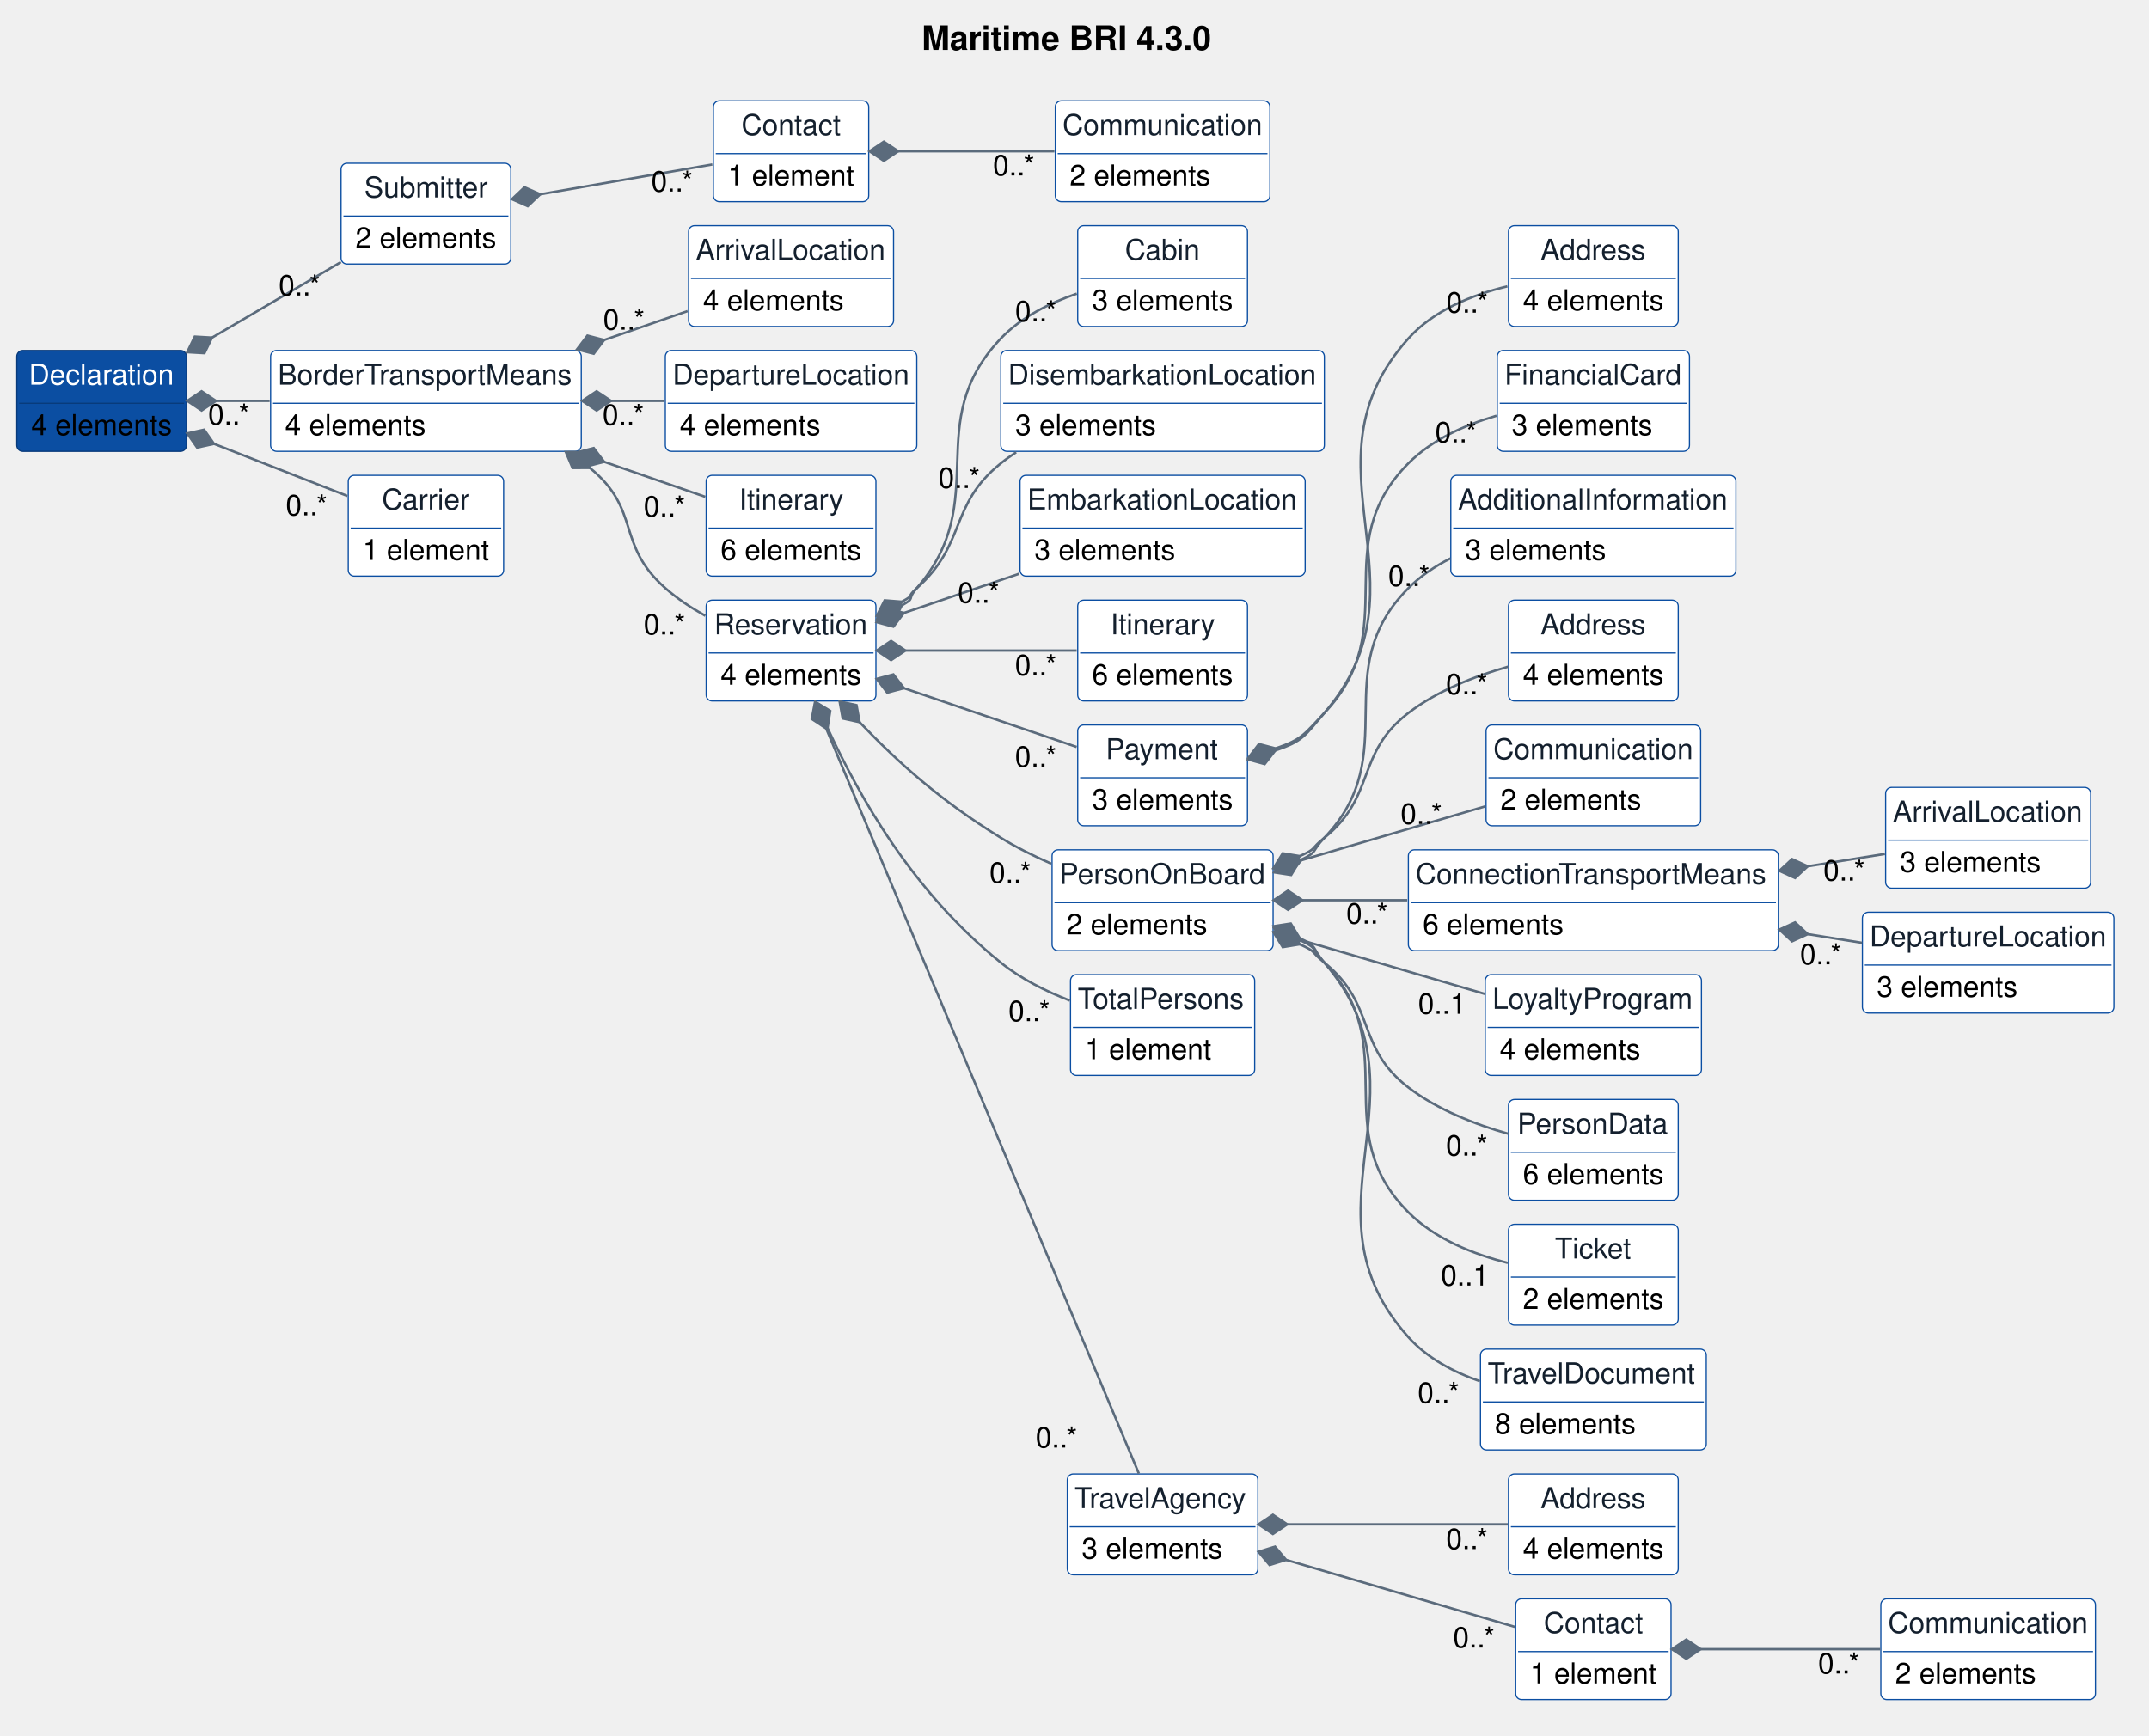
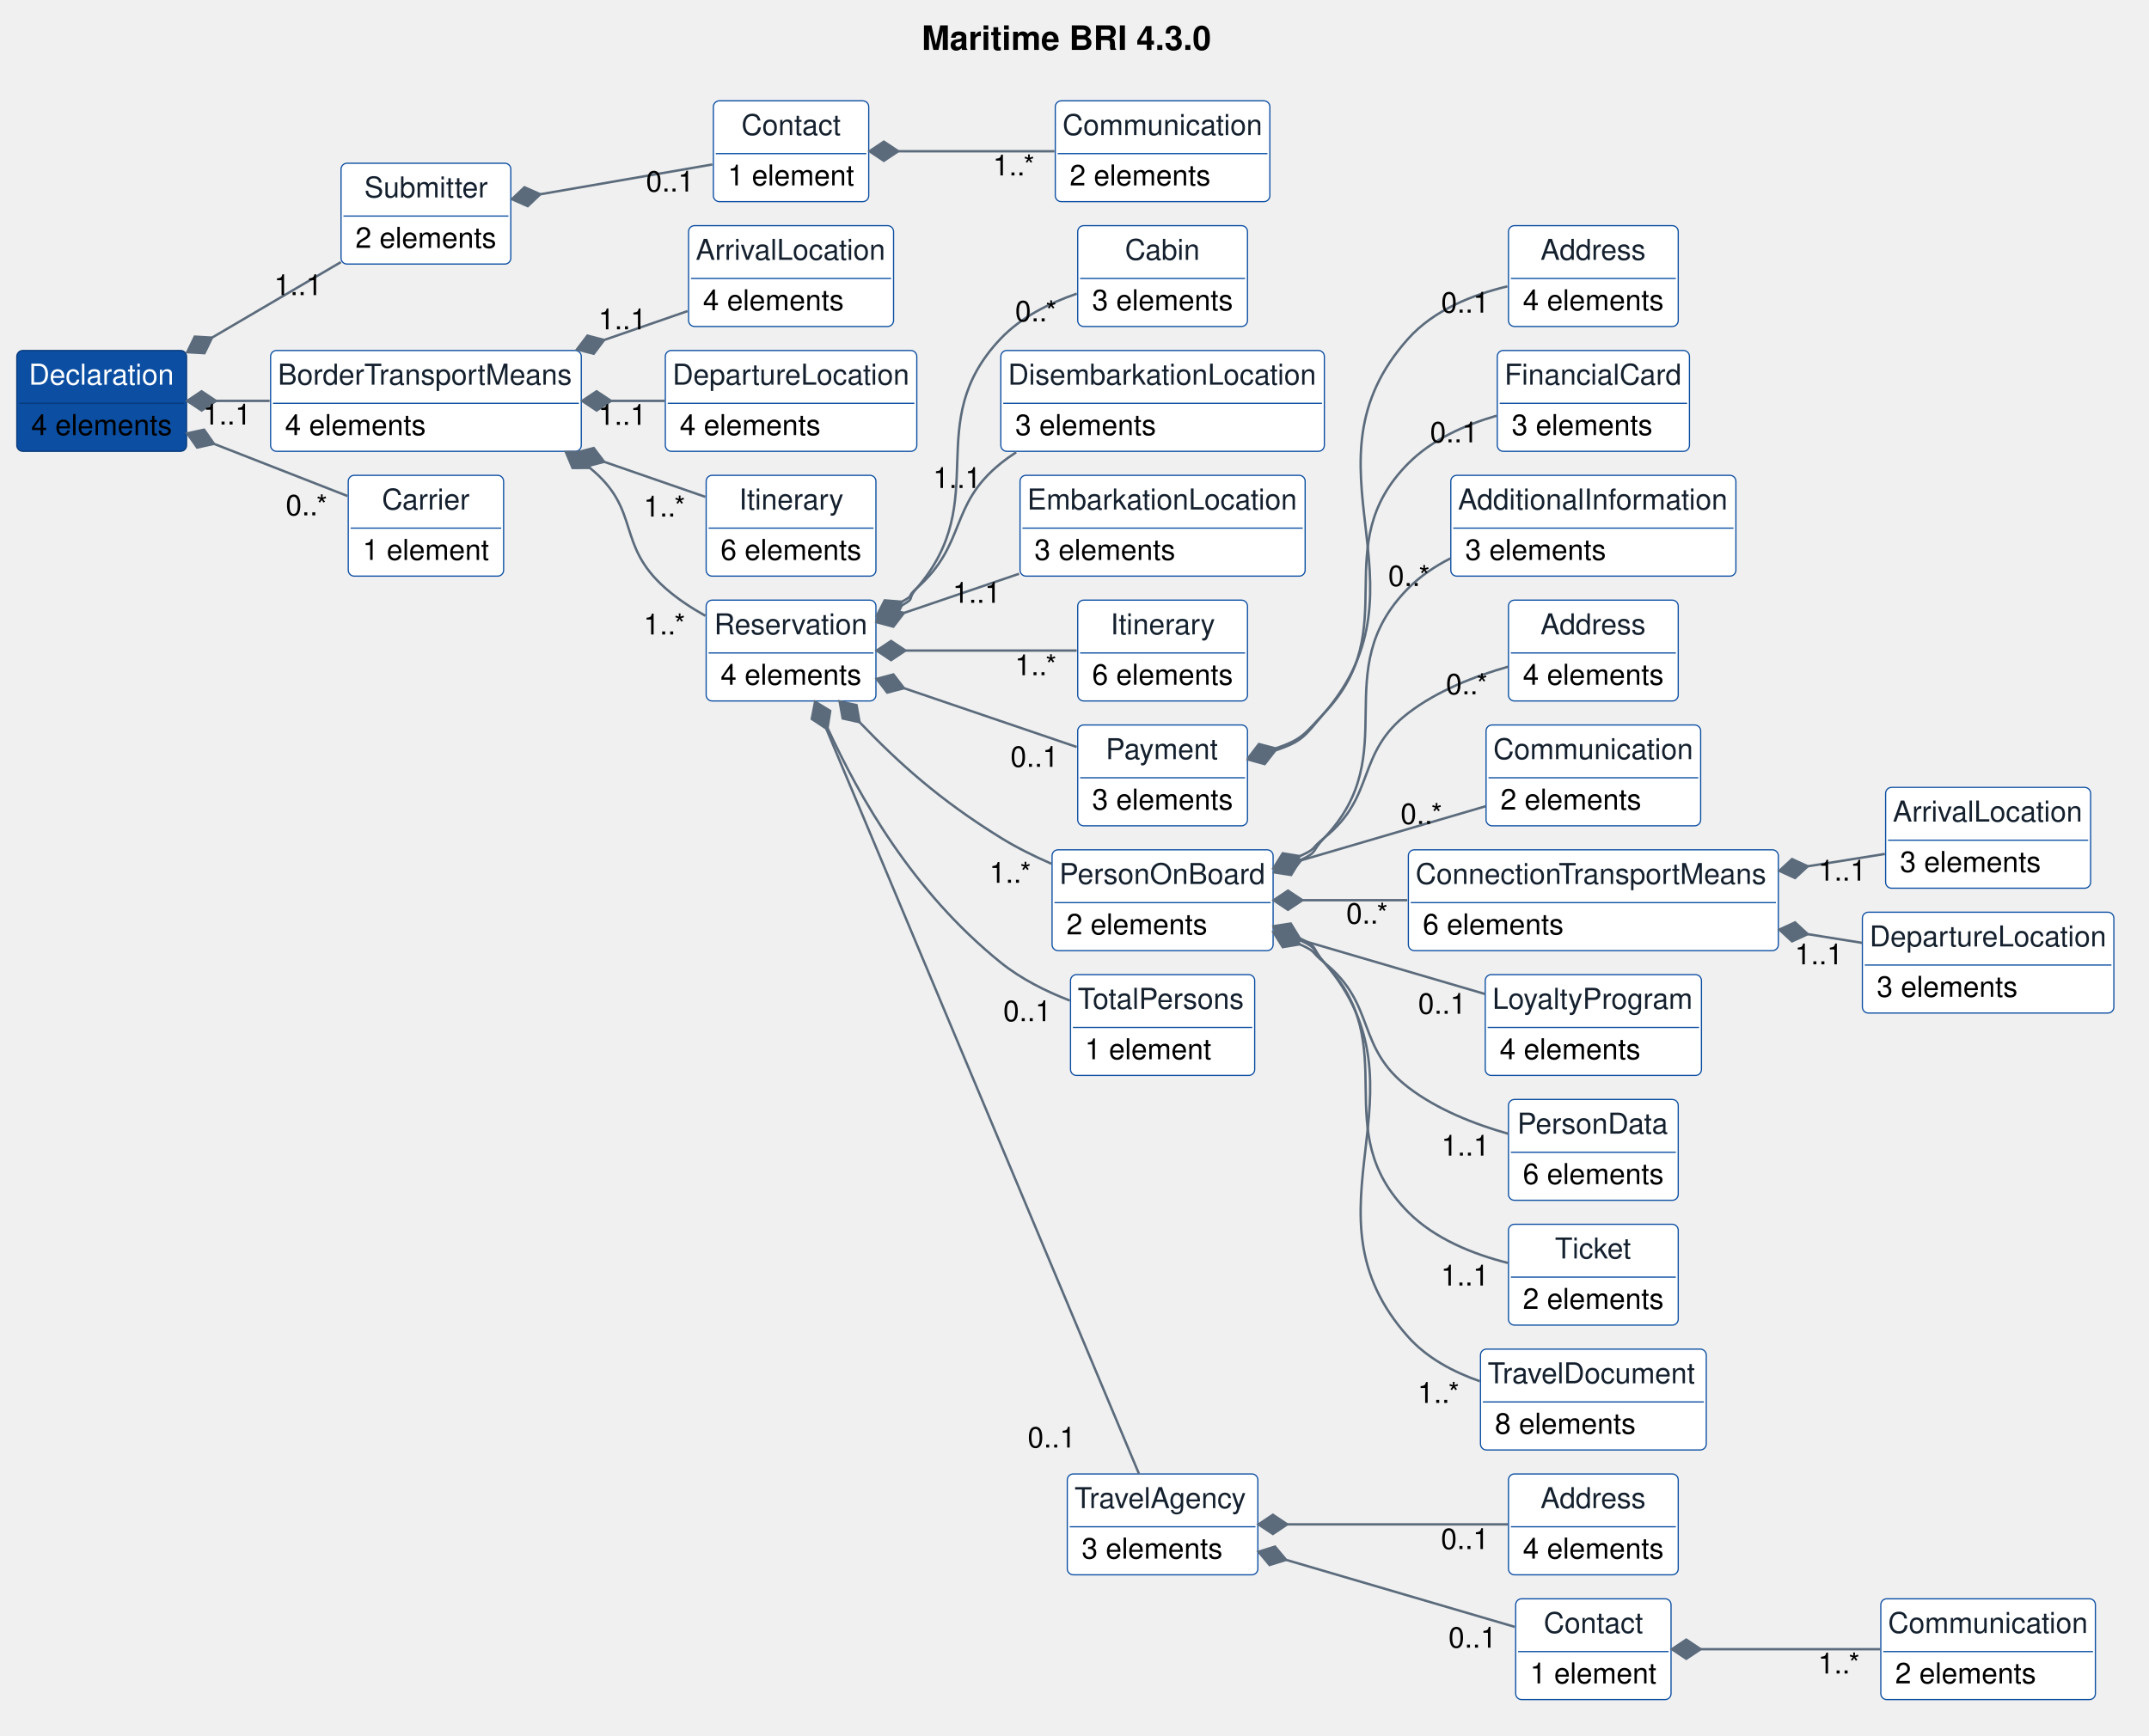
<svg xmlns="http://www.w3.org/2000/svg" contentStyleType="text/css" data-diagram-type="CLASS" height="723px" preserveAspectRatio="none" style="width:895px;height:723px;background:#FFFFFF;" version="1.1" viewBox="0 0 895 723" width="895px" zoomAndPan="magnify">
  <defs />
  <g>
    <g class="title" data-source-line="26">
      <text fill="#000000" font-family="Helvetica" font-size="14" font-weight="700" lengthAdjust="spacing" textLength="120.6" x="383.88" y="20.78">Maritime BRI 4.3.0</text>
    </g>
    <g class="entity" data-qualified-name="C0" data-source-line="27" id="ent0001">
      <rect fill="#0B4EA2" height="42" rx="2.5" ry="2.5" style="stroke:#083A7A;stroke-width:0.5;" width="70.699" x="7" y="146" />
      <text fill="#FFFFFF" font-family="Helvetica" font-size="12" lengthAdjust="spacing" textLength="60.697" x="12.001" y="160.24">Declaration</text>
      <line style="stroke:#083A7A;stroke-width:0.5;" x1="8" x2="76.699" y1="168" y2="168" />
      <text fill="#000000" font-family="Helvetica" font-size="12" lengthAdjust="spacing" textLength="58.699" x="13" y="181.24">4 elements</text>
    </g>
    <g class="entity" data-qualified-name="C1" data-source-line="30" id="ent0002">
      <rect fill="#FFFFFF" height="42" rx="2.5" ry="2.5" style="stroke:#0B4EA2;stroke-width:0.5;" width="70.699" x="142.04" y="68" />
      <text fill="#14202E" font-family="Helvetica" font-size="12" lengthAdjust="spacing" textLength="51.352" x="151.714" y="82.24">Submitter</text>
      <line style="stroke:#0B4EA2;stroke-width:0.5;" x1="143.04" x2="211.739" y1="90" y2="90" />
      <text fill="#000000" font-family="Helvetica" font-size="12" lengthAdjust="spacing" textLength="58.699" x="148.04" y="103.24">2 elements</text>
    </g>
    <g class="entity" data-qualified-name="C2" data-source-line="33" id="ent0003">
      <rect fill="#FFFFFF" height="42" rx="2.5" ry="2.5" style="stroke:#0B4EA2;stroke-width:0.5;" width="129.387" x="112.7" y="146" />
      <text fill="#14202E" font-family="Helvetica" font-size="12" lengthAdjust="spacing" textLength="123.387" x="115.7" y="160.24">BorderTransportMeans</text>
      <line style="stroke:#0B4EA2;stroke-width:0.5;" x1="113.7" x2="241.087" y1="168" y2="168" />
      <text fill="#000000" font-family="Helvetica" font-size="12" lengthAdjust="spacing" textLength="58.699" x="118.7" y="181.24">4 elements</text>
    </g>
    <g class="entity" data-qualified-name="C3" data-source-line="36" id="ent0004">
      <rect fill="#FFFFFF" height="42" rx="2.5" ry="2.5" style="stroke:#0B4EA2;stroke-width:0.5;" width="64.699" x="145.04" y="198" />
      <text fill="#14202E" font-family="Helvetica" font-size="12" lengthAdjust="spacing" textLength="36.668" x="159.056" y="212.24">Carrier</text>
      <line style="stroke:#0B4EA2;stroke-width:0.5;" x1="146.04" x2="208.739" y1="220" y2="220" />
      <text fill="#000000" font-family="Helvetica" font-size="12" lengthAdjust="spacing" textLength="52.699" x="151.04" y="233.24">1 element</text>
    </g>
    <g class="entity" data-qualified-name="C4" data-source-line="39" id="ent0005">
      <rect fill="#FFFFFF" height="42" rx="2.5" ry="2.5" style="stroke:#0B4EA2;stroke-width:0.5;" width="64.699" x="297.1" y="42" />
      <text fill="#14202E" font-family="Helvetica" font-size="12" lengthAdjust="spacing" textLength="41.355" x="308.772" y="56.24">Contact</text>
      <line style="stroke:#0B4EA2;stroke-width:0.5;" x1="298.1" x2="360.799" y1="64" y2="64" />
      <text fill="#000000" font-family="Helvetica" font-size="12" lengthAdjust="spacing" textLength="52.699" x="303.1" y="77.24">1 element</text>
    </g>
    <g class="entity" data-qualified-name="C5" data-source-line="42" id="ent0006">
      <rect fill="#FFFFFF" height="42" rx="2.5" ry="2.5" style="stroke:#0B4EA2;stroke-width:0.5;" width="85.371" x="286.77" y="94" />
      <text fill="#14202E" font-family="Helvetica" font-size="12" lengthAdjust="spacing" textLength="79.371" x="289.77" y="108.24">ArrivalLocation</text>
      <line style="stroke:#0B4EA2;stroke-width:0.5;" x1="287.77" x2="371.141" y1="116" y2="116" />
      <text fill="#000000" font-family="Helvetica" font-size="12" lengthAdjust="spacing" textLength="58.699" x="292.77" y="129.24">4 elements</text>
    </g>
    <g class="entity" data-qualified-name="C6" data-source-line="45" id="ent0007">
      <rect fill="#FFFFFF" height="42" rx="2.5" ry="2.5" style="stroke:#0B4EA2;stroke-width:0.5;" width="104.731" x="277.09" y="146" />
      <text fill="#14202E" font-family="Helvetica" font-size="12" lengthAdjust="spacing" textLength="98.731" x="280.09" y="160.24">DepartureLocation</text>
      <line style="stroke:#0B4EA2;stroke-width:0.5;" x1="278.09" x2="380.82" y1="168" y2="168" />
      <text fill="#000000" font-family="Helvetica" font-size="12" lengthAdjust="spacing" textLength="58.699" x="283.09" y="181.24">4 elements</text>
    </g>
    <g class="entity" data-qualified-name="C7" data-source-line="48" id="ent0008">
      <rect fill="#FFFFFF" height="42" rx="2.5" ry="2.5" style="stroke:#0B4EA2;stroke-width:0.5;" width="70.699" x="294.1" y="198" />
      <text fill="#14202E" font-family="Helvetica" font-size="12" lengthAdjust="spacing" textLength="43.348" x="307.776" y="212.24">Itinerary</text>
      <line style="stroke:#0B4EA2;stroke-width:0.5;" x1="295.1" x2="363.799" y1="220" y2="220" />
      <text fill="#000000" font-family="Helvetica" font-size="12" lengthAdjust="spacing" textLength="58.699" x="300.1" y="233.24">6 elements</text>
    </g>
    <g class="entity" data-qualified-name="C8" data-source-line="51" id="ent0009">
      <rect fill="#FFFFFF" height="42" rx="2.5" ry="2.5" style="stroke:#0B4EA2;stroke-width:0.5;" width="70.699" x="294.1" y="250" />
      <text fill="#14202E" font-family="Helvetica" font-size="12" lengthAdjust="spacing" textLength="64.031" x="297.434" y="264.24">Reservation</text>
      <line style="stroke:#0B4EA2;stroke-width:0.5;" x1="295.1" x2="363.799" y1="272" y2="272" />
      <text fill="#000000" font-family="Helvetica" font-size="12" lengthAdjust="spacing" textLength="58.699" x="300.1" y="285.24">4 elements</text>
    </g>
    <g class="entity" data-qualified-name="C9" data-source-line="54" id="ent0010">
      <rect fill="#FFFFFF" height="42" rx="2.5" ry="2.5" style="stroke:#0B4EA2;stroke-width:0.5;" width="89.367" x="439.5" y="42" />
      <text fill="#14202E" font-family="Helvetica" font-size="12" lengthAdjust="spacing" textLength="83.367" x="442.5" y="56.24">Communication</text>
      <line style="stroke:#0B4EA2;stroke-width:0.5;" x1="440.5" x2="527.867" y1="64" y2="64" />
      <text fill="#000000" font-family="Helvetica" font-size="12" lengthAdjust="spacing" textLength="58.699" x="445.5" y="77.24">2 elements</text>
    </g>
    <g class="entity" data-qualified-name="C10" data-source-line="57" id="ent0011">
      <rect fill="#FFFFFF" height="42" rx="2.5" ry="2.5" style="stroke:#0B4EA2;stroke-width:0.5;" width="70.699" x="448.84" y="94" />
      <text fill="#14202E" font-family="Helvetica" font-size="12" lengthAdjust="spacing" textLength="31.354" x="468.513" y="108.24">Cabin</text>
      <line style="stroke:#0B4EA2;stroke-width:0.5;" x1="449.84" x2="518.539" y1="116" y2="116" />
      <text fill="#000000" font-family="Helvetica" font-size="12" lengthAdjust="spacing" textLength="58.699" x="454.84" y="129.24">3 elements</text>
    </g>
    <g class="entity" data-qualified-name="C11" data-source-line="60" id="ent0012">
      <rect fill="#FFFFFF" height="42" rx="2.5" ry="2.5" style="stroke:#0B4EA2;stroke-width:0.5;" width="134.736" x="416.82" y="146" />
      <text fill="#14202E" font-family="Helvetica" font-size="12" lengthAdjust="spacing" textLength="128.736" x="419.82" y="160.24">DisembarkationLocation</text>
      <line style="stroke:#0B4EA2;stroke-width:0.5;" x1="417.82" x2="550.556" y1="168" y2="168" />
      <text fill="#000000" font-family="Helvetica" font-size="12" lengthAdjust="spacing" textLength="58.699" x="422.82" y="181.24">3 elements</text>
    </g>
    <g class="entity" data-qualified-name="C12" data-source-line="63" id="ent0013">
      <rect fill="#FFFFFF" height="42" rx="2.5" ry="2.5" style="stroke:#0B4EA2;stroke-width:0.5;" width="118.734" x="424.82" y="198" />
      <text fill="#14202E" font-family="Helvetica" font-size="12" lengthAdjust="spacing" textLength="112.734" x="427.82" y="212.24">EmbarkationLocation</text>
      <line style="stroke:#0B4EA2;stroke-width:0.5;" x1="425.82" x2="542.554" y1="220" y2="220" />
      <text fill="#000000" font-family="Helvetica" font-size="12" lengthAdjust="spacing" textLength="58.699" x="430.82" y="233.24">3 elements</text>
    </g>
    <g class="entity" data-qualified-name="C13" data-source-line="66" id="ent0014">
      <rect fill="#FFFFFF" height="42" rx="2.5" ry="2.5" style="stroke:#0B4EA2;stroke-width:0.5;" width="70.699" x="448.84" y="250" />
      <text fill="#14202E" font-family="Helvetica" font-size="12" lengthAdjust="spacing" textLength="43.348" x="462.516" y="264.24">Itinerary</text>
      <line style="stroke:#0B4EA2;stroke-width:0.5;" x1="449.84" x2="518.539" y1="272" y2="272" />
      <text fill="#000000" font-family="Helvetica" font-size="12" lengthAdjust="spacing" textLength="58.699" x="454.84" y="285.24">6 elements</text>
    </g>
    <g class="entity" data-qualified-name="C14" data-source-line="69" id="ent0015">
      <rect fill="#FFFFFF" height="42" rx="2.5" ry="2.5" style="stroke:#0B4EA2;stroke-width:0.5;" width="70.699" x="448.84" y="302" />
      <text fill="#14202E" font-family="Helvetica" font-size="12" lengthAdjust="spacing" textLength="47.355" x="460.512" y="316.24">Payment</text>
      <line style="stroke:#0B4EA2;stroke-width:0.5;" x1="449.84" x2="518.539" y1="324" y2="324" />
      <text fill="#000000" font-family="Helvetica" font-size="12" lengthAdjust="spacing" textLength="58.699" x="454.84" y="337.24">3 elements</text>
    </g>
    <g class="entity" data-qualified-name="C15" data-source-line="72" id="ent0016">
      <rect fill="#FFFFFF" height="42" rx="2.5" ry="2.5" style="stroke:#0B4EA2;stroke-width:0.5;" width="92.051" x="438.16" y="354" />
      <text fill="#14202E" font-family="Helvetica" font-size="12" lengthAdjust="spacing" textLength="86.051" x="441.16" y="368.24">PersonOnBoard</text>
      <line style="stroke:#0B4EA2;stroke-width:0.5;" x1="439.16" x2="529.211" y1="376" y2="376" />
      <text fill="#000000" font-family="Helvetica" font-size="12" lengthAdjust="spacing" textLength="58.699" x="444.16" y="389.24">2 elements</text>
    </g>
    <g class="entity" data-qualified-name="C16" data-source-line="75" id="ent0017">
      <rect fill="#FFFFFF" height="42" rx="2.5" ry="2.5" style="stroke:#0B4EA2;stroke-width:0.5;" width="76.699" x="445.84" y="406" />
      <text fill="#14202E" font-family="Helvetica" font-size="12" lengthAdjust="spacing" textLength="70.699" x="448.84" y="420.24">TotalPersons</text>
      <line style="stroke:#0B4EA2;stroke-width:0.5;" x1="446.84" x2="521.539" y1="428" y2="428" />
      <text fill="#000000" font-family="Helvetica" font-size="12" lengthAdjust="spacing" textLength="52.699" x="451.84" y="441.24">1 element</text>
    </g>
    <g class="entity" data-qualified-name="C17" data-source-line="78" id="ent0018">
      <rect fill="#FFFFFF" height="42" rx="2.5" ry="2.5" style="stroke:#0B4EA2;stroke-width:0.5;" width="79.365" x="444.5" y="614" />
      <text fill="#14202E" font-family="Helvetica" font-size="12" lengthAdjust="spacing" textLength="73.365" x="447.5" y="628.24">TravelAgency</text>
      <line style="stroke:#0B4EA2;stroke-width:0.5;" x1="445.5" x2="522.865" y1="636" y2="636" />
      <text fill="#000000" font-family="Helvetica" font-size="12" lengthAdjust="spacing" textLength="58.699" x="450.5" y="649.24">3 elements</text>
    </g>
    <g class="entity" data-qualified-name="C18" data-source-line="81" id="ent0019">
      <rect fill="#FFFFFF" height="42" rx="2.5" ry="2.5" style="stroke:#0B4EA2;stroke-width:0.5;" width="70.699" x="628.24" y="94" />
      <text fill="#14202E" font-family="Helvetica" font-size="12" lengthAdjust="spacing" textLength="44.022" x="641.579" y="108.24">Address</text>
      <line style="stroke:#0B4EA2;stroke-width:0.5;" x1="629.24" x2="697.939" y1="116" y2="116" />
      <text fill="#000000" font-family="Helvetica" font-size="12" lengthAdjust="spacing" textLength="58.699" x="634.24" y="129.24">4 elements</text>
    </g>
    <g class="entity" data-qualified-name="C19" data-source-line="84" id="ent0020">
      <rect fill="#FFFFFF" height="42" rx="2.5" ry="2.5" style="stroke:#0B4EA2;stroke-width:0.5;" width="80.033" x="623.58" y="146" />
      <text fill="#14202E" font-family="Helvetica" font-size="12" lengthAdjust="spacing" textLength="74.033" x="626.58" y="160.24">FinancialCard</text>
      <line style="stroke:#0B4EA2;stroke-width:0.5;" x1="624.58" x2="702.613" y1="168" y2="168" />
      <text fill="#000000" font-family="Helvetica" font-size="12" lengthAdjust="spacing" textLength="58.699" x="629.58" y="181.24">3 elements</text>
    </g>
    <g class="entity" data-qualified-name="C20" data-source-line="87" id="ent0021">
      <rect fill="#FFFFFF" height="42" rx="2.5" ry="2.5" style="stroke:#0B4EA2;stroke-width:0.5;" width="118.734" x="604.22" y="198" />
      <text fill="#14202E" font-family="Helvetica" font-size="12" lengthAdjust="spacing" textLength="112.734" x="607.22" y="212.24">AdditionalInformation</text>
      <line style="stroke:#0B4EA2;stroke-width:0.5;" x1="605.22" x2="721.954" y1="220" y2="220" />
      <text fill="#000000" font-family="Helvetica" font-size="12" lengthAdjust="spacing" textLength="58.699" x="610.22" y="233.24">3 elements</text>
    </g>
    <g class="entity" data-qualified-name="C21" data-source-line="90" id="ent0022">
      <rect fill="#FFFFFF" height="42" rx="2.5" ry="2.5" style="stroke:#0B4EA2;stroke-width:0.5;" width="70.699" x="628.24" y="250" />
      <text fill="#14202E" font-family="Helvetica" font-size="12" lengthAdjust="spacing" textLength="44.022" x="641.579" y="264.24">Address</text>
      <line style="stroke:#0B4EA2;stroke-width:0.5;" x1="629.24" x2="697.939" y1="272" y2="272" />
      <text fill="#000000" font-family="Helvetica" font-size="12" lengthAdjust="spacing" textLength="58.699" x="634.24" y="285.24">4 elements</text>
    </g>
    <g class="entity" data-qualified-name="C22" data-source-line="93" id="ent0023">
      <rect fill="#FFFFFF" height="42" rx="2.5" ry="2.5" style="stroke:#0B4EA2;stroke-width:0.5;" width="89.367" x="618.91" y="302" />
      <text fill="#14202E" font-family="Helvetica" font-size="12" lengthAdjust="spacing" textLength="83.367" x="621.91" y="316.24">Communication</text>
      <line style="stroke:#0B4EA2;stroke-width:0.5;" x1="619.91" x2="707.277" y1="324" y2="324" />
      <text fill="#000000" font-family="Helvetica" font-size="12" lengthAdjust="spacing" textLength="58.699" x="624.91" y="337.24">2 elements</text>
    </g>
    <g class="entity" data-qualified-name="C23" data-source-line="96" id="ent0024">
      <rect fill="#FFFFFF" height="42" rx="2.5" ry="2.5" style="stroke:#0B4EA2;stroke-width:0.5;" width="154.078" x="586.55" y="354" />
      <text fill="#14202E" font-family="Helvetica" font-size="12" lengthAdjust="spacing" textLength="148.078" x="589.55" y="368.24">ConnectionTransportMeans</text>
      <line style="stroke:#0B4EA2;stroke-width:0.5;" x1="587.55" x2="739.628" y1="376" y2="376" />
      <text fill="#000000" font-family="Helvetica" font-size="12" lengthAdjust="spacing" textLength="58.699" x="592.55" y="389.24">6 elements</text>
    </g>
    <g class="entity" data-qualified-name="C24" data-source-line="99" id="ent0025">
      <rect fill="#FFFFFF" height="42" rx="2.5" ry="2.5" style="stroke:#0B4EA2;stroke-width:0.5;" width="90.035" x="618.57" y="406" />
      <text fill="#14202E" font-family="Helvetica" font-size="12" lengthAdjust="spacing" textLength="84.035" x="621.57" y="420.24">LoyaltyProgram</text>
      <line style="stroke:#0B4EA2;stroke-width:0.5;" x1="619.57" x2="707.605" y1="428" y2="428" />
      <text fill="#000000" font-family="Helvetica" font-size="12" lengthAdjust="spacing" textLength="58.699" x="624.57" y="441.24">4 elements</text>
    </g>
    <g class="entity" data-qualified-name="C25" data-source-line="102" id="ent0026">
      <rect fill="#FFFFFF" height="42" rx="2.5" ry="2.5" style="stroke:#0B4EA2;stroke-width:0.5;" width="70.699" x="628.24" y="458" />
      <text fill="#14202E" font-family="Helvetica" font-size="12" lengthAdjust="spacing" textLength="63.369" x="631.905" y="472.24">PersonData</text>
      <line style="stroke:#0B4EA2;stroke-width:0.5;" x1="629.24" x2="697.939" y1="480" y2="480" />
      <text fill="#000000" font-family="Helvetica" font-size="12" lengthAdjust="spacing" textLength="58.699" x="634.24" y="493.24">6 elements</text>
    </g>
    <g class="entity" data-qualified-name="C26" data-source-line="105" id="ent0027">
      <rect fill="#FFFFFF" height="42" rx="2.5" ry="2.5" style="stroke:#0B4EA2;stroke-width:0.5;" width="70.699" x="628.24" y="510" />
      <text fill="#14202E" font-family="Helvetica" font-size="12" lengthAdjust="spacing" textLength="32.004" x="647.588" y="524.24">Ticket</text>
      <line style="stroke:#0B4EA2;stroke-width:0.5;" x1="629.24" x2="697.939" y1="532" y2="532" />
      <text fill="#000000" font-family="Helvetica" font-size="12" lengthAdjust="spacing" textLength="58.699" x="634.24" y="545.24">2 elements</text>
    </g>
    <g class="entity" data-qualified-name="C27" data-source-line="108" id="ent0028">
      <rect fill="#FFFFFF" height="42" rx="2.5" ry="2.5" style="stroke:#0B4EA2;stroke-width:0.5;" width="94.031" x="616.58" y="562" />
      <text fill="#14202E" font-family="Helvetica" font-size="12" lengthAdjust="spacing" textLength="88.031" x="619.58" y="576.24">TravelDocument</text>
      <line style="stroke:#0B4EA2;stroke-width:0.5;" x1="617.58" x2="709.611" y1="584" y2="584" />
      <text fill="#000000" font-family="Helvetica" font-size="12" lengthAdjust="spacing" textLength="58.699" x="622.58" y="597.24">8 elements</text>
    </g>
    <g class="entity" data-qualified-name="C28" data-source-line="111" id="ent0029">
      <rect fill="#FFFFFF" height="42" rx="2.5" ry="2.5" style="stroke:#0B4EA2;stroke-width:0.5;" width="70.699" x="628.24" y="614" />
      <text fill="#14202E" font-family="Helvetica" font-size="12" lengthAdjust="spacing" textLength="44.022" x="641.579" y="628.24">Address</text>
      <line style="stroke:#0B4EA2;stroke-width:0.5;" x1="629.24" x2="697.939" y1="636" y2="636" />
      <text fill="#000000" font-family="Helvetica" font-size="12" lengthAdjust="spacing" textLength="58.699" x="634.24" y="649.24">4 elements</text>
    </g>
    <g class="entity" data-qualified-name="C29" data-source-line="114" id="ent0030">
      <rect fill="#FFFFFF" height="42" rx="2.5" ry="2.5" style="stroke:#0B4EA2;stroke-width:0.5;" width="64.699" x="631.24" y="666" />
      <text fill="#14202E" font-family="Helvetica" font-size="12" lengthAdjust="spacing" textLength="41.355" x="642.912" y="680.24">Contact</text>
      <line style="stroke:#0B4EA2;stroke-width:0.5;" x1="632.24" x2="694.939" y1="688" y2="688" />
      <text fill="#000000" font-family="Helvetica" font-size="12" lengthAdjust="spacing" textLength="52.699" x="637.24" y="701.24">1 element</text>
    </g>
    <g class="entity" data-qualified-name="C30" data-source-line="117" id="ent0031">
      <rect fill="#FFFFFF" height="42" rx="2.5" ry="2.5" style="stroke:#0B4EA2;stroke-width:0.5;" width="85.371" x="785.31" y="328" />
      <text fill="#14202E" font-family="Helvetica" font-size="12" lengthAdjust="spacing" textLength="79.371" x="788.31" y="342.24">ArrivalLocation</text>
      <line style="stroke:#0B4EA2;stroke-width:0.5;" x1="786.31" x2="869.681" y1="350" y2="350" />
      <text fill="#000000" font-family="Helvetica" font-size="12" lengthAdjust="spacing" textLength="58.699" x="791.31" y="363.24">3 elements</text>
    </g>
    <g class="entity" data-qualified-name="C31" data-source-line="120" id="ent0032">
      <rect fill="#FFFFFF" height="42" rx="2.5" ry="2.5" style="stroke:#0B4EA2;stroke-width:0.5;" width="104.731" x="775.63" y="380" />
      <text fill="#14202E" font-family="Helvetica" font-size="12" lengthAdjust="spacing" textLength="98.731" x="778.63" y="394.24">DepartureLocation</text>
      <line style="stroke:#0B4EA2;stroke-width:0.5;" x1="776.63" x2="879.361" y1="402" y2="402" />
      <text fill="#000000" font-family="Helvetica" font-size="12" lengthAdjust="spacing" textLength="58.699" x="781.63" y="415.24">3 elements</text>
    </g>
    <g class="entity" data-qualified-name="C32" data-source-line="123" id="ent0033">
      <rect fill="#FFFFFF" height="42" rx="2.5" ry="2.5" style="stroke:#0B4EA2;stroke-width:0.5;" width="89.367" x="783.31" y="666" />
      <text fill="#14202E" font-family="Helvetica" font-size="12" lengthAdjust="spacing" textLength="83.367" x="786.31" y="680.24">Communication</text>
      <line style="stroke:#0B4EA2;stroke-width:0.5;" x1="784.31" x2="871.677" y1="688" y2="688" />
      <text fill="#000000" font-family="Helvetica" font-size="12" lengthAdjust="spacing" textLength="58.699" x="789.31" y="701.24">2 elements</text>
    </g>
    <g class="link" data-entity-1="ent0001" data-entity-2="ent0002" data-link-type="composition" data-source-line="126" id="lnk34">
      <path codeLine="126" d="M88.311,140.639 C108.021,129.079 122.28,120.73 141.96,109.19" fill="none" id="C0-backto-C1" style="stroke:#5B6B7C;stroke-width:1;" />
      <polygon fill="#5B6B7C" points="77.96,146.71,85.159,147.125,88.311,140.639,81.112,140.224,77.96,146.71" style="stroke:#5B6B7C;stroke-width:1;stroke-linejoin:miter;stroke-miterlimit:10;" />
-       <text fill="#000000" font-family="Helvetica" font-size="12" lengthAdjust="spacing" textLength="18.012" x="116.047" y="123.095">0..*</text>
+       <text fill="#000000" font-family="Helvetica" font-size="12" lengthAdjust="spacing" textLength="20.016" x="114.153" y="122.932">1..1</text>
    </g>
    <g class="link" data-entity-1="ent0001" data-entity-2="ent0003" data-link-type="composition" data-source-line="127" id="lnk35">
      <path codeLine="127" d="M89.96,167 C100.51,167 100.46,167 112.3,167" fill="none" id="C0-backto-C2" style="stroke:#5B6B7C;stroke-width:1;" />
      <polygon fill="#5B6B7C" points="77.96,167,83.96,171,89.96,167,83.96,163,77.96,167" style="stroke:#5B6B7C;stroke-width:1;stroke-linejoin:miter;stroke-miterlimit:10;" />
-       <text fill="#000000" font-family="Helvetica" font-size="12" lengthAdjust="spacing" textLength="18.012" x="86.66" y="176.859">0..*</text>
+       <text fill="#000000" font-family="Helvetica" font-size="12" lengthAdjust="spacing" textLength="20.016" x="84.557" y="176.859">1..1</text>
    </g>
    <g class="link" data-entity-1="ent0001" data-entity-2="ent0004" data-link-type="composition" data-source-line="128" id="lnk36">
      <path codeLine="128" d="M89.137,184.897 C109.767,192.957 124.59,198.75 144.69,206.61" fill="none" id="C0-backto-C3" style="stroke:#5B6B7C;stroke-width:1;" />
      <polygon fill="#5B6B7C" points="77.96,180.53,82.093,186.439,89.137,184.897,85.004,178.988,77.96,180.53" style="stroke:#5B6B7C;stroke-width:1;stroke-linejoin:miter;stroke-miterlimit:10;" />
      <text fill="#000000" font-family="Helvetica" font-size="12" lengthAdjust="spacing" textLength="18.012" x="119.003" y="214.672">0..*</text>
    </g>
    <g class="link" data-entity-1="ent0002" data-entity-2="ent0005" data-link-type="composition" data-source-line="129" id="lnk37">
      <path codeLine="129" d="M225.023,80.919 C250.213,76.549 272.18,72.75 296.65,68.51" fill="none" id="C1-backto-C4" style="stroke:#5B6B7C;stroke-width:1;" />
      <polygon fill="#5B6B7C" points="213.2,82.97,219.795,85.886,225.023,80.919,218.428,78.003,213.2,82.97" style="stroke:#5B6B7C;stroke-width:1;stroke-linejoin:miter;stroke-miterlimit:10;" />
-       <text fill="#000000" font-family="Helvetica" font-size="12" lengthAdjust="spacing" textLength="18.012" x="271.205" y="79.8">0..*</text>
+       <text fill="#000000" font-family="Helvetica" font-size="12" lengthAdjust="spacing" textLength="20.016" x="269.028" y="79.8">0..1</text>
    </g>
    <g class="link" data-entity-1="ent0003" data-entity-2="ent0006" data-link-type="composition" data-source-line="130" id="lnk38">
      <path codeLine="130" d="M251.629,141.622 C267.129,136.252 272.07,134.54 286.35,129.59" fill="none" id="C2-backto-C5" style="stroke:#5B6B7C;stroke-width:1;" />
      <polygon fill="#5B6B7C" points="240.29,145.55,247.269,147.365,251.629,141.622,244.65,139.806,240.29,145.55" style="stroke:#5B6B7C;stroke-width:1;stroke-linejoin:miter;stroke-miterlimit:10;" />
-       <text fill="#000000" font-family="Helvetica" font-size="12" lengthAdjust="spacing" textLength="18.012" x="251.175" y="137.33">0..*</text>
+       <text fill="#000000" font-family="Helvetica" font-size="12" lengthAdjust="spacing" textLength="20.016" x="249.231" y="137.181">1..1</text>
    </g>
    <g class="link" data-entity-1="ent0003" data-entity-2="ent0007" data-link-type="composition" data-source-line="131" id="lnk39">
      <path codeLine="131" d="M254.47,167 C265.94,167 265.76,167 276.82,167" fill="none" id="C2-backto-C6" style="stroke:#5B6B7C;stroke-width:1;" />
      <polygon fill="#5B6B7C" points="242.47,167,248.47,171,254.47,167,248.47,163,242.47,167" style="stroke:#5B6B7C;stroke-width:1;stroke-linejoin:miter;stroke-miterlimit:10;" />
-       <text fill="#000000" font-family="Helvetica" font-size="12" lengthAdjust="spacing" textLength="18.012" x="250.924" y="177.009">0..*</text>
+       <text fill="#000000" font-family="Helvetica" font-size="12" lengthAdjust="spacing" textLength="20.016" x="249.187" y="176.971">1..1</text>
    </g>
    <g class="link" data-entity-1="ent0003" data-entity-2="ent0008" data-link-type="composition" data-source-line="132" id="lnk40">
      <path codeLine="132" d="M251.629,192.377 C269.879,198.697 277.85,201.47 293.74,206.97" fill="none" id="C2-backto-C7" style="stroke:#5B6B7C;stroke-width:1;" />
      <polygon fill="#5B6B7C" points="240.29,188.45,244.651,194.193,251.629,192.377,247.269,186.634,240.29,188.45" style="stroke:#5B6B7C;stroke-width:1;stroke-linejoin:miter;stroke-miterlimit:10;" />
-       <text fill="#000000" font-family="Helvetica" font-size="12" lengthAdjust="spacing" textLength="18.012" x="268.057" y="215.174">0..*</text>
+       <text fill="#000000" font-family="Helvetica" font-size="12" lengthAdjust="spacing" textLength="18.012" x="268.057" y="215.174">1..*</text>
    </g>
    <g class="link" data-entity-1="ent0003" data-entity-2="ent0009" data-link-type="composition" data-source-line="133" id="lnk41">
      <path codeLine="133" d="M245.662,194.915 C267.272,212.495 256.21,226.56 277.09,245 C282.03,249.37 287.84,253.21 293.74,256.51" fill="none" id="C2-backto-C8" style="stroke:#5B6B7C;stroke-width:1;" />
      <polygon fill="#5B6B7C" points="235.65,188.3,238.451,194.945,245.662,194.915,242.861,188.27,235.65,188.3" style="stroke:#5B6B7C;stroke-width:1;stroke-linejoin:miter;stroke-miterlimit:10;" />
-       <text fill="#000000" font-family="Helvetica" font-size="12" lengthAdjust="spacing" textLength="18.012" x="268.057" y="264.291">0..*</text>
+       <text fill="#000000" font-family="Helvetica" font-size="12" lengthAdjust="spacing" textLength="18.012" x="268.057" y="264.291">1..*</text>
    </g>
    <g class="link" data-entity-1="ent0005" data-entity-2="ent0010" data-link-type="composition" data-source-line="134" id="lnk42">
      <path codeLine="134" d="M374.1,63 C396.38,63 414.5,63 439.13,63" fill="none" id="C4-backto-C9" style="stroke:#5B6B7C;stroke-width:1;" />
      <polygon fill="#5B6B7C" points="362.1,63,368.1,67,374.1,63,368.1,59,362.1,63" style="stroke:#5B6B7C;stroke-width:1;stroke-linejoin:miter;stroke-miterlimit:10;" />
-       <text fill="#000000" font-family="Helvetica" font-size="12" lengthAdjust="spacing" textLength="18.012" x="413.529" y="73.084">0..*</text>
+       <text fill="#000000" font-family="Helvetica" font-size="12" lengthAdjust="spacing" textLength="18.012" x="413.529" y="73.084">1..*</text>
    </g>
    <g class="link" data-entity-1="ent0009" data-entity-2="ent0011" data-link-type="composition" data-source-line="135" id="lnk43">
      <path codeLine="135" d="M375.567,252.211 C381.747,248.691 377.24,250.29 381.82,245 C413.73,208.12 383.18,176.32 416.82,141 C425.27,132.13 437.11,126.23 448.45,122.33" fill="none" id="C8-backto-C10" style="stroke:#5B6B7C;stroke-width:1;" />
      <polygon fill="#5B6B7C" points="365.14,258.15,372.333,258.656,375.567,252.211,368.374,251.705,365.14,258.15" style="stroke:#5B6B7C;stroke-width:1;stroke-linejoin:miter;stroke-miterlimit:10;" />
      <text fill="#000000" font-family="Helvetica" font-size="12" lengthAdjust="spacing" textLength="18.012" x="422.761" y="133.861">0..*</text>
    </g>
    <g class="link" data-entity-1="ent0009" data-entity-2="ent0012" data-link-type="composition" data-source-line="136" id="lnk44">
      <path codeLine="136" d="M375.633,250.652 C381.533,247.352 376.87,249.37 381.82,245 C402.7,226.56 395.08,210.43 416.82,193 C418.84,191.37 420.99,189.84 423.21,188.39" fill="none" id="C8-backto-C11" style="stroke:#5B6B7C;stroke-width:1;" />
      <polygon fill="#5B6B7C" points="365.16,256.51,372.349,257.072,375.633,250.652,368.444,250.09,365.16,256.51" style="stroke:#5B6B7C;stroke-width:1;stroke-linejoin:miter;stroke-miterlimit:10;" />
-       <text fill="#000000" font-family="Helvetica" font-size="12" lengthAdjust="spacing" textLength="18.012" x="390.778" y="203.279">0..*</text>
+       <text fill="#000000" font-family="Helvetica" font-size="12" lengthAdjust="spacing" textLength="20.016" x="388.572" y="203.279">1..1</text>
    </g>
    <g class="link" data-entity-1="ent0009" data-entity-2="ent0013" data-link-type="composition" data-source-line="137" id="lnk45">
      <path codeLine="137" d="M376.47,255.333 C393.98,249.373 404.36,245.84 424.39,239.02" fill="none" id="C8-backto-C12" style="stroke:#5B6B7C;stroke-width:1;" />
      <polygon fill="#5B6B7C" points="365.11,259.2,372.079,261.053,376.47,255.333,369.501,253.48,365.11,259.2" style="stroke:#5B6B7C;stroke-width:1;stroke-linejoin:miter;stroke-miterlimit:10;" />
-       <text fill="#000000" font-family="Helvetica" font-size="12" lengthAdjust="spacing" textLength="18.012" x="398.866" y="251.106">0..*</text>
+       <text fill="#000000" font-family="Helvetica" font-size="12" lengthAdjust="spacing" textLength="20.016" x="396.757" y="251.106">1..1</text>
    </g>
    <g class="link" data-entity-1="ent0009" data-entity-2="ent0014" data-link-type="composition" data-source-line="138" id="lnk46">
      <path codeLine="138" d="M377.11,271 C402.02,271 423.46,271 448.4,271" fill="none" id="C8-backto-C13" style="stroke:#5B6B7C;stroke-width:1;" />
      <polygon fill="#5B6B7C" points="365.11,271,371.11,275,377.11,271,371.11,267,365.11,271" style="stroke:#5B6B7C;stroke-width:1;stroke-linejoin:miter;stroke-miterlimit:10;" />
-       <text fill="#000000" font-family="Helvetica" font-size="12" lengthAdjust="spacing" textLength="18.012" x="422.703" y="281.272">0..*</text>
+       <text fill="#000000" font-family="Helvetica" font-size="12" lengthAdjust="spacing" textLength="18.012" x="422.703" y="281.272">1..*</text>
    </g>
    <g class="link" data-entity-1="ent0009" data-entity-2="ent0015" data-link-type="composition" data-source-line="139" id="lnk47">
      <path codeLine="139" d="M376.47,286.667 C401.38,295.147 423.46,302.67 448.4,311.16" fill="none" id="C8-backto-C14" style="stroke:#5B6B7C;stroke-width:1;" />
      <polygon fill="#5B6B7C" points="365.11,282.8,369.501,288.52,376.47,286.667,372.079,280.947,365.11,282.8" style="stroke:#5B6B7C;stroke-width:1;stroke-linejoin:miter;stroke-miterlimit:10;" />
-       <text fill="#000000" font-family="Helvetica" font-size="12" lengthAdjust="spacing" textLength="18.012" x="422.703" y="319.397">0..*</text>
+       <text fill="#000000" font-family="Helvetica" font-size="12" lengthAdjust="spacing" textLength="20.016" x="420.817" y="319.433">0..1</text>
    </g>
    <g class="link" data-entity-1="ent0009" data-entity-2="ent0016" data-link-type="composition" data-source-line="140" id="lnk48">
      <path codeLine="140" d="M357.995,300.843 C374.475,317.993 391.21,333.16 416.82,349 C423.34,353.04 430.6,356.64 437.85,359.79" fill="none" id="C8-backto-C15" style="stroke:#5B6B7C;stroke-width:1;" />
      <polygon fill="#5B6B7C" points="349.68,292.19,350.953,299.288,357.995,300.843,356.721,293.745,349.68,292.19" style="stroke:#5B6B7C;stroke-width:1;stroke-linejoin:miter;stroke-miterlimit:10;" />
-       <text fill="#000000" font-family="Helvetica" font-size="12" lengthAdjust="spacing" textLength="18.012" x="412.069" y="367.735">0..*</text>
+       <text fill="#000000" font-family="Helvetica" font-size="12" lengthAdjust="spacing" textLength="18.012" x="412.069" y="367.735">1..*</text>
    </g>
    <g class="link" data-entity-1="ent0009" data-entity-2="ent0017" data-link-type="composition" data-source-line="141" id="lnk49">
      <path codeLine="141" d="M344.656,303.267 C357.846,331.728 379.7,371.05 416.82,401 C425.2,407.76 435.54,412.93 445.56,416.81" fill="none" id="C8-backto-C16" style="stroke:#5B6B7C;stroke-width:1;" />
      <polygon fill="#5B6B7C" points="339.61,292.38,338.504,299.506,344.656,303.267,345.762,296.142,339.61,292.38" style="stroke:#5B6B7C;stroke-width:1;stroke-linejoin:miter;stroke-miterlimit:10;" />
-       <text fill="#000000" font-family="Helvetica" font-size="12" lengthAdjust="spacing" textLength="18.012" x="419.97" y="425.382">0..*</text>
+       <text fill="#000000" font-family="Helvetica" font-size="12" lengthAdjust="spacing" textLength="20.016" x="417.811" y="425.382">0..1</text>
    </g>
    <g class="link" data-entity-1="ent0009" data-entity-2="ent0018" data-link-type="composition" data-source-line="142" id="lnk50">
      <path codeLine="142" d="M344.082,303.476 C371.192,368.096 447.34,549.57 474.31,613.84" fill="none" id="C8-backto-C17" style="stroke:#5B6B7C;stroke-width:1;" />
      <polygon fill="#5B6B7C" points="339.44,292.41,338.073,299.49,344.082,303.476,345.45,296.395,339.44,292.41" style="stroke:#5B6B7C;stroke-width:1;stroke-linejoin:miter;stroke-miterlimit:10;" />
-       <text fill="#000000" font-family="Helvetica" font-size="12" lengthAdjust="spacing" textLength="18.012" x="431.312" y="602.993">0..*</text>
+       <text fill="#000000" font-family="Helvetica" font-size="12" lengthAdjust="spacing" textLength="20.016" x="427.989" y="602.993">0..1</text>
    </g>
    <g class="link" data-entity-1="ent0015" data-entity-2="ent0019" data-link-type="composition" data-source-line="143" id="lnk51">
      <path codeLine="143" d="M531.15,312.603 C542.76,308.753 543.41,306.49 551.55,297 C597.82,243.07 539.11,193.9 586.55,141 C597.08,129.26 613.13,122.82 627.77,119.29" fill="none" id="C14-backto-C18" style="stroke:#5B6B7C;stroke-width:1;" />
      <polygon fill="#5B6B7C" points="519.76,316.38,526.714,318.288,531.15,312.603,524.196,310.695,519.76,316.38" style="stroke:#5B6B7C;stroke-width:1;stroke-linejoin:miter;stroke-miterlimit:10;" />
-       <text fill="#000000" font-family="Helvetica" font-size="12" lengthAdjust="spacing" textLength="18.012" x="602.348" y="130.234">0..*</text>
+       <text fill="#000000" font-family="Helvetica" font-size="12" lengthAdjust="spacing" textLength="20.016" x="600.182" y="130.234">0..1</text>
    </g>
    <g class="link" data-entity-1="ent0015" data-entity-2="ent0020" data-link-type="composition" data-source-line="144" id="lnk52">
      <path codeLine="144" d="M531.268,311.767 C542.608,307.867 543.1,305.87 551.55,297 C585.19,261.68 552.15,227.57 586.55,193 C596.39,183.11 610.15,176.98 623.26,173.18" fill="none" id="C14-backto-C19" style="stroke:#5B6B7C;stroke-width:1;" />
      <polygon fill="#5B6B7C" points="519.92,315.67,526.895,317.501,531.268,311.767,524.293,309.936,519.92,315.67" style="stroke:#5B6B7C;stroke-width:1;stroke-linejoin:miter;stroke-miterlimit:10;" />
-       <text fill="#000000" font-family="Helvetica" font-size="12" lengthAdjust="spacing" textLength="18.012" x="597.706" y="184.285">0..*</text>
+       <text fill="#000000" font-family="Helvetica" font-size="12" lengthAdjust="spacing" textLength="20.016" x="595.553" y="184.285">0..1</text>
    </g>
    <g class="link" data-entity-1="ent0016" data-entity-2="ent0021" data-link-type="composition" data-source-line="145" id="lnk53">
      <path codeLine="145" d="M541.478,358.323 C549.228,354.713 545.75,355.09 551.55,349 C585.19,313.68 552.15,279.57 586.55,245 C591.57,239.96 597.61,235.89 604.06,232.61" fill="none" id="C15-backto-C20" style="stroke:#5B6B7C;stroke-width:1;" />
      <polygon fill="#5B6B7C" points="530.6,363.39,537.728,364.483,541.478,358.323,534.35,357.231,530.6,363.39" style="stroke:#5B6B7C;stroke-width:1;stroke-linejoin:miter;stroke-miterlimit:10;" />
      <text fill="#000000" font-family="Helvetica" font-size="12" lengthAdjust="spacing" textLength="18.012" x="578.137" y="244.118">0..*</text>
    </g>
    <g class="link" data-entity-1="ent0016" data-entity-2="ent0022" data-link-type="composition" data-source-line="146" id="lnk54">
      <path codeLine="146" d="M541.339,356.625 C548.839,353.225 545.28,354.03 551.55,349 C573.29,331.57 564.44,313.95 586.55,297 C598.62,287.75 614.2,281.66 628.11,277.72" fill="none" id="C15-backto-C21" style="stroke:#5B6B7C;stroke-width:1;" />
      <polygon fill="#5B6B7C" points="530.41,361.58,537.526,362.746,541.339,356.625,534.223,355.459,530.41,361.58" style="stroke:#5B6B7C;stroke-width:1;stroke-linejoin:miter;stroke-miterlimit:10;" />
      <text fill="#000000" font-family="Helvetica" font-size="12" lengthAdjust="spacing" textLength="18.012" x="602.188" y="289.226">0..*</text>
    </g>
    <g class="link" data-entity-1="ent0016" data-entity-2="ent0023" data-link-type="composition" data-source-line="147" id="lnk55">
      <path codeLine="147" d="M541.926,358.366 C569.026,350.426 591.81,343.75 618.67,335.87" fill="none" id="C15-backto-C22" style="stroke:#5B6B7C;stroke-width:1;" />
      <polygon fill="#5B6B7C" points="530.41,361.74,537.293,363.892,541.926,358.366,535.043,356.214,530.41,361.74" style="stroke:#5B6B7C;stroke-width:1;stroke-linejoin:miter;stroke-miterlimit:10;" />
      <text fill="#000000" font-family="Helvetica" font-size="12" lengthAdjust="spacing" textLength="18.012" x="583.283" y="343.233">0..*</text>
    </g>
    <g class="link" data-entity-1="ent0016" data-entity-2="ent0024" data-link-type="composition" data-source-line="148" id="lnk56">
      <path codeLine="148" d="M542.41,375 C559.35,375 567.1,375 586.09,375" fill="none" id="C15-backto-C23" style="stroke:#5B6B7C;stroke-width:1;" />
      <polygon fill="#5B6B7C" points="530.41,375,536.41,379,542.41,375,536.41,371,530.41,375" style="stroke:#5B6B7C;stroke-width:1;stroke-linejoin:miter;stroke-miterlimit:10;" />
      <text fill="#000000" font-family="Helvetica" font-size="12" lengthAdjust="spacing" textLength="18.012" x="560.657" y="384.756">0..*</text>
    </g>
    <g class="link" data-entity-1="ent0016" data-entity-2="ent0025" data-link-type="composition" data-source-line="149" id="lnk57">
      <path codeLine="149" d="M541.926,391.634 C568.926,399.544 591.55,406.18 618.37,414.04" fill="none" id="C15-backto-C24" style="stroke:#5B6B7C;stroke-width:1;" />
      <polygon fill="#5B6B7C" points="530.41,388.26,535.043,393.786,541.926,391.634,537.293,386.108,530.41,388.26" style="stroke:#5B6B7C;stroke-width:1;stroke-linejoin:miter;stroke-miterlimit:10;" />
      <text fill="#000000" font-family="Helvetica" font-size="12" lengthAdjust="spacing" textLength="20.016" x="590.606" y="422.301">0..1</text>
    </g>
    <g class="link" data-entity-1="ent0016" data-entity-2="ent0026" data-link-type="composition" data-source-line="150" id="lnk58">
      <path codeLine="150" d="M541.339,393.375 C548.839,396.775 545.28,395.97 551.55,401 C573.29,418.43 564.44,436.05 586.55,453 C598.62,462.25 614.2,468.34 628.11,472.28" fill="none" id="C15-backto-C25" style="stroke:#5B6B7C;stroke-width:1;" />
      <polygon fill="#5B6B7C" points="530.41,388.42,534.223,394.541,541.339,393.375,537.526,387.254,530.41,388.42" style="stroke:#5B6B7C;stroke-width:1;stroke-linejoin:miter;stroke-miterlimit:10;" />
-       <text fill="#000000" font-family="Helvetica" font-size="12" lengthAdjust="spacing" textLength="18.012" x="602.188" y="481.392">0..*</text>
+       <text fill="#000000" font-family="Helvetica" font-size="12" lengthAdjust="spacing" textLength="20.016" x="600.294" y="481.397">1..1</text>
    </g>
    <g class="link" data-entity-1="ent0016" data-entity-2="ent0027" data-link-type="composition" data-source-line="151" id="lnk59">
      <path codeLine="151" d="M541.478,391.677 C549.228,395.287 545.75,394.91 551.55,401 C585.19,436.32 552.15,470.43 586.55,505 C597.58,516.08 613.51,522.44 627.94,526.09" fill="none" id="C15-backto-C26" style="stroke:#5B6B7C;stroke-width:1;" />
      <polygon fill="#5B6B7C" points="530.6,386.61,534.35,392.769,541.478,391.677,537.728,385.517,530.6,386.61" style="stroke:#5B6B7C;stroke-width:1;stroke-linejoin:miter;stroke-miterlimit:10;" />
-       <text fill="#000000" font-family="Helvetica" font-size="12" lengthAdjust="spacing" textLength="20.016" x="600.095" y="535.518">0..1</text>
+       <text fill="#000000" font-family="Helvetica" font-size="12" lengthAdjust="spacing" textLength="20.016" x="600.095" y="535.518">1..1</text>
    </g>
    <g class="link" data-entity-1="ent0016" data-entity-2="ent0028" data-link-type="composition" data-source-line="152" id="lnk60">
      <path codeLine="152" d="M541.337,390.866 C549.278,394.546 545.91,394.43 551.55,401 C597.82,454.93 539.11,504.1 586.55,557 C594.38,565.73 605.25,571.52 616.34,575.38" fill="none" id="C15-backto-C27" style="stroke:#5B6B7C;stroke-width:1;" />
      <polygon fill="#5B6B7C" points="530.45,385.82,534.212,391.972,541.337,390.866,537.576,384.714,530.45,385.82" style="stroke:#5B6B7C;stroke-width:1;stroke-linejoin:miter;stroke-miterlimit:10;" />
-       <text fill="#000000" font-family="Helvetica" font-size="12" lengthAdjust="spacing" textLength="18.012" x="590.43" y="584.392">0..*</text>
+       <text fill="#000000" font-family="Helvetica" font-size="12" lengthAdjust="spacing" textLength="18.012" x="590.43" y="584.392">1..*</text>
    </g>
    <g class="link" data-entity-1="ent0018" data-entity-2="ent0029" data-link-type="composition" data-source-line="153" id="lnk61">
      <path codeLine="153" d="M536.12,635 C567.12,635 598.13,635 627.95,635" fill="none" id="C17-backto-C28" style="stroke:#5B6B7C;stroke-width:1;" />
      <polygon fill="#5B6B7C" points="524.12,635,530.12,639,536.12,635,530.12,631,524.12,635" style="stroke:#5B6B7C;stroke-width:1;stroke-linejoin:miter;stroke-miterlimit:10;" />
-       <text fill="#000000" font-family="Helvetica" font-size="12" lengthAdjust="spacing" textLength="18.012" x="602.279" y="645.271">0..*</text>
+       <text fill="#000000" font-family="Helvetica" font-size="12" lengthAdjust="spacing" textLength="20.016" x="600.107" y="645.271">0..1</text>
    </g>
    <g class="link" data-entity-1="ent0018" data-entity-2="ent0030" data-link-type="composition" data-source-line="154" id="lnk62">
      <path codeLine="154" d="M535.635,649.787 C567.655,659.177 600.97,668.94 630.85,677.7" fill="none" id="C17-backto-C29" style="stroke:#5B6B7C;stroke-width:1;" />
      <polygon fill="#5B6B7C" points="524.12,646.41,528.752,651.937,535.635,649.787,531.003,644.26,524.12,646.41" style="stroke:#5B6B7C;stroke-width:1;stroke-linejoin:miter;stroke-miterlimit:10;" />
-       <text fill="#000000" font-family="Helvetica" font-size="12" lengthAdjust="spacing" textLength="18.012" x="605.155" y="686.332">0..*</text>
+       <text fill="#000000" font-family="Helvetica" font-size="12" lengthAdjust="spacing" textLength="20.016" x="603.238" y="686.352">0..1</text>
    </g>
    <g class="link" data-entity-1="ent0024" data-entity-2="ent0031" data-link-type="composition" data-source-line="155" id="lnk63">
      <path codeLine="155" d="M752.89,360.866 C768.03,358.446 771.54,357.88 785,355.72" fill="none" id="C23-backto-C30" style="stroke:#5B6B7C;stroke-width:1;" />
      <polygon fill="#5B6B7C" points="741.04,362.76,747.596,365.763,752.89,360.866,746.333,357.863,741.04,362.76" style="stroke:#5B6B7C;stroke-width:1;stroke-linejoin:miter;stroke-miterlimit:10;" />
-       <text fill="#000000" font-family="Helvetica" font-size="12" lengthAdjust="spacing" textLength="18.012" x="759.364" y="366.829">0..*</text>
+       <text fill="#000000" font-family="Helvetica" font-size="12" lengthAdjust="spacing" textLength="20.016" x="757.217" y="366.829">1..1</text>
    </g>
    <g class="link" data-entity-1="ent0024" data-entity-2="ent0032" data-link-type="composition" data-source-line="156" id="lnk64">
      <path codeLine="156" d="M752.889,389.137 C764.569,391.007 764.54,391 775.51,392.76" fill="none" id="C23-backto-C31" style="stroke:#5B6B7C;stroke-width:1;" />
      <polygon fill="#5B6B7C" points="741.04,387.24,746.332,392.138,752.889,389.137,747.597,384.239,741.04,387.24" style="stroke:#5B6B7C;stroke-width:1;stroke-linejoin:miter;stroke-miterlimit:10;" />
-       <text fill="#000000" font-family="Helvetica" font-size="12" lengthAdjust="spacing" textLength="18.012" x="749.633" y="401.713">0..*</text>
+       <text fill="#000000" font-family="Helvetica" font-size="12" lengthAdjust="spacing" textLength="20.016" x="747.505" y="401.713">1..1</text>
    </g>
    <g class="link" data-entity-1="ent0030" data-entity-2="ent0033" data-link-type="composition" data-source-line="157" id="lnk65">
      <path codeLine="157" d="M708.29,687 C733.03,687 755.68,687 783.09,687" fill="none" id="C29-backto-C32" style="stroke:#5B6B7C;stroke-width:1;" />
      <polygon fill="#5B6B7C" points="696.29,687,702.29,691,708.29,687,702.29,683,696.29,687" style="stroke:#5B6B7C;stroke-width:1;stroke-linejoin:miter;stroke-miterlimit:10;" />
-       <text fill="#000000" font-family="Helvetica" font-size="12" lengthAdjust="spacing" textLength="18.012" x="757.174" y="697.121">0..*</text>
+       <text fill="#000000" font-family="Helvetica" font-size="12" lengthAdjust="spacing" textLength="18.012" x="757.174" y="697.121">1..*</text>
    </g>
  </g>
</svg>
